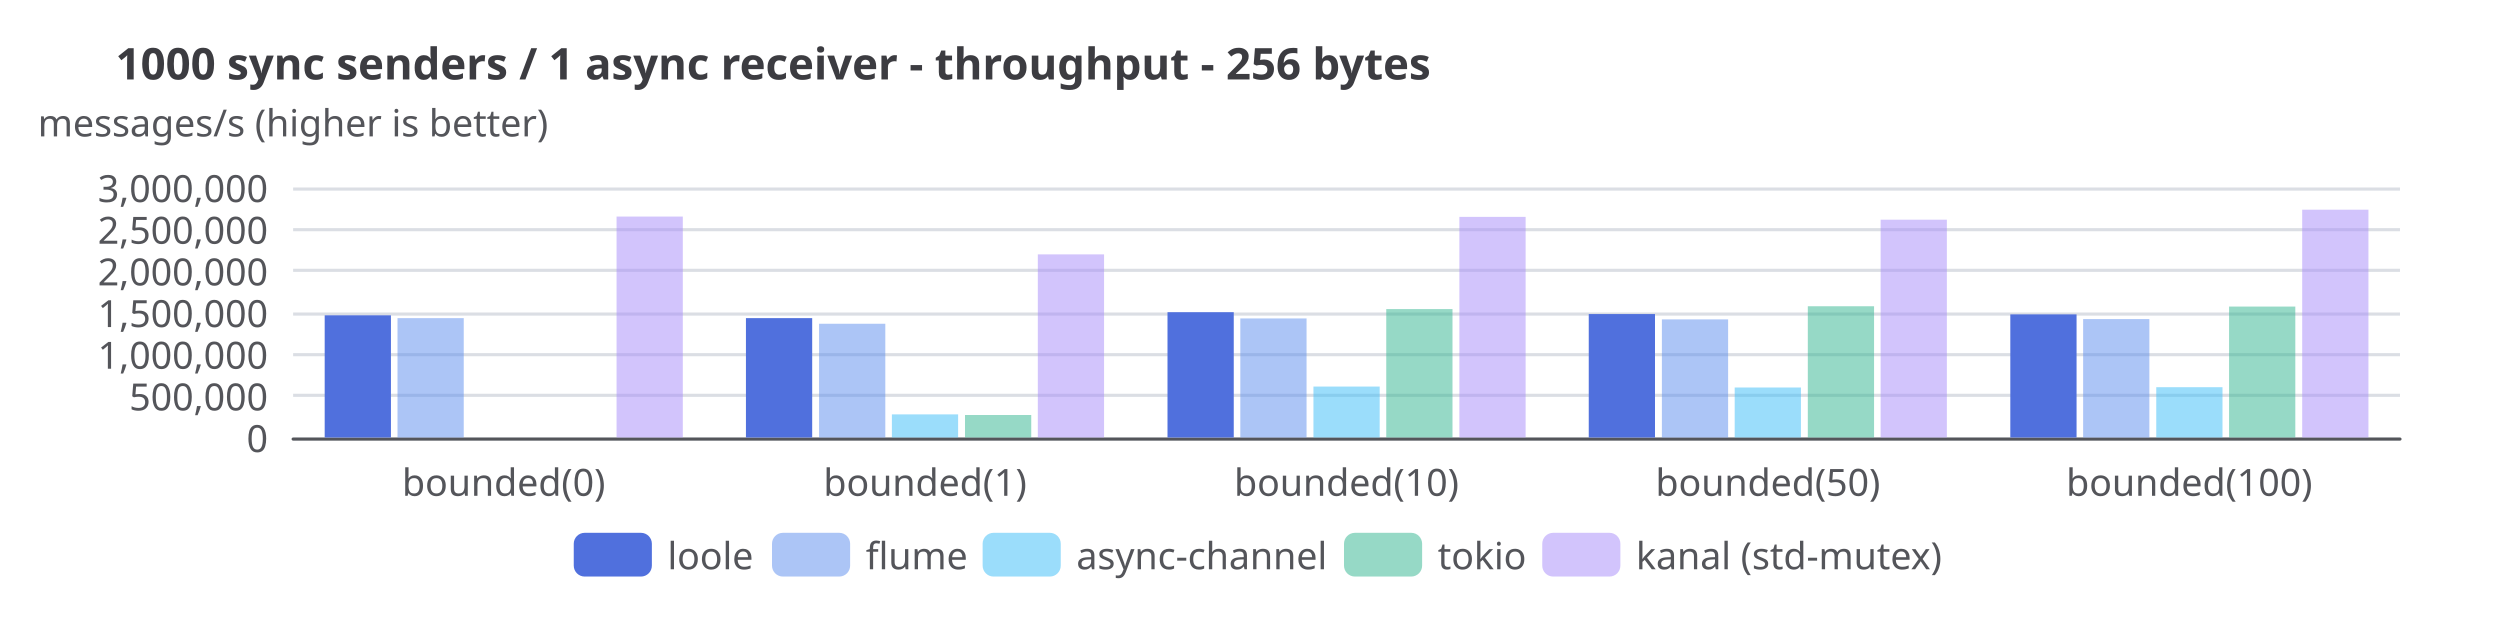
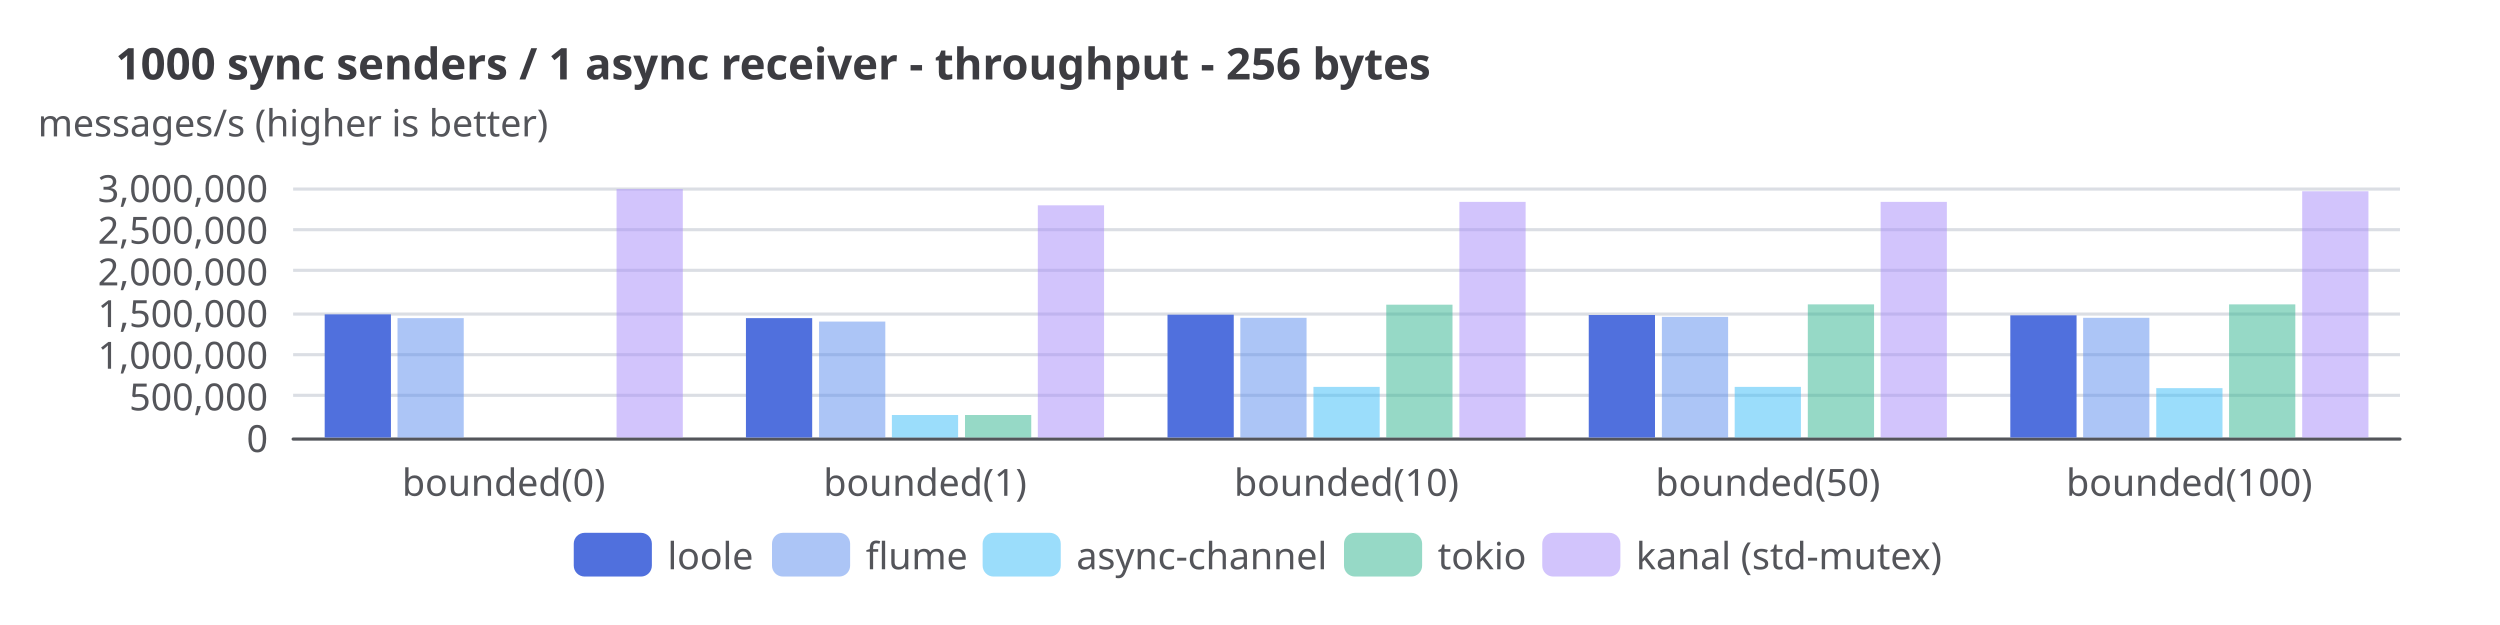
<svg xmlns="http://www.w3.org/2000/svg" width="800" height="200" version="1.1" baseProfile="full" viewBox="0 0 800 200">
  <rect width="800" height="200" x="0" y="0" fill="white" />
  <path d="M93.8 140.5L768 140.5" fill="none" pointer-events="visible" stroke="#dbdee4" class="zr3-cls-22" />
  <path d="M93.8 126.5L768 126.5" fill="none" pointer-events="visible" stroke="#dbdee4" class="zr3-cls-22" />
  <path d="M93.8 113.5L768 113.5" fill="none" pointer-events="visible" stroke="#dbdee4" class="zr3-cls-22" />
  <path d="M93.8 100.5L768 100.5" fill="none" pointer-events="visible" stroke="#dbdee4" class="zr3-cls-22" />
  <path d="M93.8 86.5L768 86.5" fill="none" pointer-events="visible" stroke="#dbdee4" class="zr3-cls-22" />
  <path d="M93.8 73.5L768 73.5" fill="none" pointer-events="visible" stroke="#dbdee4" class="zr3-cls-22" />
  <path d="M93.8 60.5L768 60.5" fill="none" pointer-events="visible" stroke="#dbdee4" class="zr3-cls-22" />
  <text dominant-baseline="central" text-anchor="middle" style="font-size:12px;font-family:sans-serif;" xml:space="preserve" y="-6" transform="translate(93.76 45)" fill="#54555a">messages/s (higher is better)</text>
  <path d="M93.8 140.5L768 140.5" fill="none" pointer-events="visible" stroke="#54555a" stroke-linecap="round" class="zr3-cls-22" />
  <text dominant-baseline="central" text-anchor="end" style="font-size:12px;font-family:sans-serif;" transform="translate(85.76 140)" fill="#54555a">0</text>
  <text dominant-baseline="central" text-anchor="end" style="font-size:12px;font-family:sans-serif;" transform="translate(85.76 126.6667)" fill="#54555a">500,000</text>
  <text dominant-baseline="central" text-anchor="end" style="font-size:12px;font-family:sans-serif;" transform="translate(85.76 113.3333)" fill="#54555a">1,000,000</text>
  <text dominant-baseline="central" text-anchor="end" style="font-size:12px;font-family:sans-serif;" transform="translate(85.76 100)" fill="#54555a">1,500,000</text>
  <text dominant-baseline="central" text-anchor="end" style="font-size:12px;font-family:sans-serif;" transform="translate(85.76 86.6667)" fill="#54555a">2,000,000</text>
  <text dominant-baseline="central" text-anchor="end" style="font-size:12px;font-family:sans-serif;" transform="translate(85.76 73.3333)" fill="#54555a">2,500,000</text>
  <text dominant-baseline="central" text-anchor="end" style="font-size:12px;font-family:sans-serif;" transform="translate(85.76 60)" fill="#54555a">3,000,000</text>
  <text dominant-baseline="central" text-anchor="middle" style="font-size:12px;font-family:sans-serif;" y="6" transform="translate(161.184 148)" fill="#54555a">bounded(0)</text>
  <text dominant-baseline="central" text-anchor="middle" style="font-size:12px;font-family:sans-serif;" y="6" transform="translate(296.032 148)" fill="#54555a">bounded(1)</text>
  <text dominant-baseline="central" text-anchor="middle" style="font-size:12px;font-family:sans-serif;" y="6" transform="translate(430.88 148)" fill="#54555a">bounded(10)</text>
  <text dominant-baseline="central" text-anchor="middle" style="font-size:12px;font-family:sans-serif;" y="6" transform="translate(565.728 148)" fill="#54555a">bounded(50)</text>
  <text dominant-baseline="central" text-anchor="middle" style="font-size:12px;font-family:sans-serif;" y="6" transform="translate(700.576 148)" fill="#54555a">bounded(100)</text>
-   <path d="M103.9 140l21.2 0l0 -39.1l-21.2 0Z" fill="#5070dd" ecmeta_series_index="0" ecmeta_data_index="0" ecmeta_ssr_type="chart" class="zr3-cls-23" />
+   <path d="M103.9 140l21.2 0l0 -39.4l-21.2 0Z" fill="#5070dd" ecmeta_series_index="0" ecmeta_data_index="0" ecmeta_ssr_type="chart" class="zr3-cls-23" />
  <path d="M238.7 140l21.2 0l0 -38.2l-21.2 0Z" fill="#5070dd" ecmeta_series_index="0" ecmeta_data_index="1" ecmeta_ssr_type="chart" class="zr3-cls-23" />
-   <path d="M373.6 140l21.2 0l0 -40.1l-21.2 0Z" fill="#5070dd" ecmeta_series_index="0" ecmeta_data_index="2" ecmeta_ssr_type="chart" class="zr3-cls-23" />
-   <path d="M508.4 140l21.2 0l0 -39.5l-21.2 0Z" fill="#5070dd" ecmeta_series_index="0" ecmeta_data_index="3" ecmeta_ssr_type="chart" class="zr3-cls-23" />
-   <path d="M643.3 140l21.2 0l0 -39.4l-21.2 0Z" fill="#5070dd" ecmeta_series_index="0" ecmeta_data_index="4" ecmeta_ssr_type="chart" class="zr3-cls-23" />
+   <path d="M373.6 140l21.2 0l0 -39.3l-21.2 0Z" fill="#5070dd" ecmeta_series_index="0" ecmeta_data_index="2" ecmeta_ssr_type="chart" class="zr3-cls-23" />
+   <path d="M508.4 140l21.2 0l0 -39.2l-21.2 0Z" fill="#5070dd" ecmeta_series_index="0" ecmeta_data_index="3" ecmeta_ssr_type="chart" class="zr3-cls-23" />
+   <path d="M643.3 140l21.2 0l0 -39.1l-21.2 0Z" fill="#5070dd" ecmeta_series_index="0" ecmeta_data_index="4" ecmeta_ssr_type="chart" class="zr3-cls-23" />
  <path d="M127.2 140l21.2 0l0 -38.2l-21.2 0Z" fill="rgb(91,141,239)" fill-opacity="0.5" ecmeta_series_index="1" ecmeta_data_index="0" ecmeta_ssr_type="chart" class="zr3-cls-24" />
-   <path d="M262.1 140l21.2 0l0 -36.4l-21.2 0Z" fill="rgb(91,141,239)" fill-opacity="0.5" ecmeta_series_index="1" ecmeta_data_index="1" ecmeta_ssr_type="chart" class="zr3-cls-24" />
-   <path d="M396.9 140l21.2 0l0 -38.1l-21.2 0Z" fill="rgb(91,141,239)" fill-opacity="0.5" ecmeta_series_index="1" ecmeta_data_index="2" ecmeta_ssr_type="chart" class="zr3-cls-24" />
-   <path d="M531.8 140l21.2 0l0 -37.8l-21.2 0Z" fill="rgb(91,141,239)" fill-opacity="0.5" ecmeta_series_index="1" ecmeta_data_index="3" ecmeta_ssr_type="chart" class="zr3-cls-24" />
-   <path d="M666.6 140l21.2 0l0 -37.9l-21.2 0Z" fill="rgb(91,141,239)" fill-opacity="0.5" ecmeta_series_index="1" ecmeta_data_index="4" ecmeta_ssr_type="chart" class="zr3-cls-24" />
-   <path d="M285.4 140l21.2 0l0 -7.4l-21.2 0Z" fill="rgb(56,189,248)" fill-opacity="0.5" ecmeta_series_index="2" ecmeta_data_index="1" ecmeta_ssr_type="chart" class="zr3-cls-25" />
-   <path d="M420.3 140l21.2 0l0 -16.3l-21.2 0Z" fill="rgb(56,189,248)" fill-opacity="0.5" ecmeta_series_index="2" ecmeta_data_index="2" ecmeta_ssr_type="chart" class="zr3-cls-25" />
-   <path d="M555.1 140l21.2 0l0 -16l-21.2 0Z" fill="rgb(56,189,248)" fill-opacity="0.5" ecmeta_series_index="2" ecmeta_data_index="3" ecmeta_ssr_type="chart" class="zr3-cls-25" />
-   <path d="M690 140l21.2 0l0 -16.1l-21.2 0Z" fill="rgb(56,189,248)" fill-opacity="0.5" ecmeta_series_index="2" ecmeta_data_index="4" ecmeta_ssr_type="chart" class="zr3-cls-25" />
+   <path d="M262.1 140l21.2 0l0 -37.1l-21.2 0Z" fill="rgb(91,141,239)" fill-opacity="0.5" ecmeta_series_index="1" ecmeta_data_index="1" ecmeta_ssr_type="chart" class="zr3-cls-24" />
+   <path d="M396.9 140l21.2 0l0 -38.3l-21.2 0Z" fill="rgb(91,141,239)" fill-opacity="0.5" ecmeta_series_index="1" ecmeta_data_index="2" ecmeta_ssr_type="chart" class="zr3-cls-24" />
+   <path d="M531.8 140l21.2 0l0 -38.6l-21.2 0Z" fill="rgb(91,141,239)" fill-opacity="0.5" ecmeta_series_index="1" ecmeta_data_index="3" ecmeta_ssr_type="chart" class="zr3-cls-24" />
+   <path d="M666.6 140l21.2 0l0 -38.3l-21.2 0Z" fill="rgb(91,141,239)" fill-opacity="0.5" ecmeta_series_index="1" ecmeta_data_index="4" ecmeta_ssr_type="chart" class="zr3-cls-24" />
+   <path d="M285.4 140l21.2 0l0 -7.2l-21.2 0Z" fill="rgb(56,189,248)" fill-opacity="0.5" ecmeta_series_index="2" ecmeta_data_index="1" ecmeta_ssr_type="chart" class="zr3-cls-25" />
+   <path d="M420.3 140l21.2 0l0 -16.2l-21.2 0Z" fill="rgb(56,189,248)" fill-opacity="0.5" ecmeta_series_index="2" ecmeta_data_index="2" ecmeta_ssr_type="chart" class="zr3-cls-25" />
+   <path d="M555.1 140l21.2 0l0 -16.2l-21.2 0Z" fill="rgb(56,189,248)" fill-opacity="0.5" ecmeta_series_index="2" ecmeta_data_index="3" ecmeta_ssr_type="chart" class="zr3-cls-25" />
+   <path d="M690 140l21.2 0l0 -15.8l-21.2 0Z" fill="rgb(56,189,248)" fill-opacity="0.5" ecmeta_series_index="2" ecmeta_data_index="4" ecmeta_ssr_type="chart" class="zr3-cls-25" />
  <path d="M308.8 140l21.2 0l0 -7.2l-21.2 0Z" fill="rgb(47,181,142)" fill-opacity="0.5" ecmeta_series_index="3" ecmeta_data_index="1" ecmeta_ssr_type="chart" class="zr3-cls-26" />
-   <path d="M443.6 140l21.2 0l0 -41.1l-21.2 0Z" fill="rgb(47,181,142)" fill-opacity="0.5" ecmeta_series_index="3" ecmeta_data_index="2" ecmeta_ssr_type="chart" class="zr3-cls-26" />
-   <path d="M578.5 140l21.2 0l0 -42l-21.2 0Z" fill="rgb(47,181,142)" fill-opacity="0.5" ecmeta_series_index="3" ecmeta_data_index="3" ecmeta_ssr_type="chart" class="zr3-cls-26" />
-   <path d="M713.3 140l21.2 0l0 -41.9l-21.2 0Z" fill="rgb(47,181,142)" fill-opacity="0.5" ecmeta_series_index="3" ecmeta_data_index="4" ecmeta_ssr_type="chart" class="zr3-cls-26" />
-   <path d="M197.3 140l21.2 0l0 -70.7l-21.2 0Z" fill="rgb(167,139,250)" fill-opacity="0.5" ecmeta_series_index="4" ecmeta_data_index="0" ecmeta_ssr_type="chart" class="zr3-cls-27" />
-   <path d="M332.1 140l21.2 0l0 -58.6l-21.2 0Z" fill="rgb(167,139,250)" fill-opacity="0.5" ecmeta_series_index="4" ecmeta_data_index="1" ecmeta_ssr_type="chart" class="zr3-cls-27" />
-   <path d="M467 140l21.2 0l0 -70.6l-21.2 0Z" fill="rgb(167,139,250)" fill-opacity="0.5" ecmeta_series_index="4" ecmeta_data_index="2" ecmeta_ssr_type="chart" class="zr3-cls-27" />
-   <path d="M601.8 140l21.2 0l0 -69.7l-21.2 0Z" fill="rgb(167,139,250)" fill-opacity="0.5" ecmeta_series_index="4" ecmeta_data_index="3" ecmeta_ssr_type="chart" class="zr3-cls-27" />
-   <path d="M736.7 140l21.2 0l0 -72.9l-21.2 0Z" fill="rgb(167,139,250)" fill-opacity="0.5" ecmeta_series_index="4" ecmeta_data_index="4" ecmeta_ssr_type="chart" class="zr3-cls-27" />
+   <path d="M443.6 140l21.2 0l0 -42.5l-21.2 0Z" fill="rgb(47,181,142)" fill-opacity="0.5" ecmeta_series_index="3" ecmeta_data_index="2" ecmeta_ssr_type="chart" class="zr3-cls-26" />
+   <path d="M578.5 140l21.2 0l0 -42.6l-21.2 0Z" fill="rgb(47,181,142)" fill-opacity="0.5" ecmeta_series_index="3" ecmeta_data_index="3" ecmeta_ssr_type="chart" class="zr3-cls-26" />
+   <path d="M713.3 140l21.2 0l0 -42.6l-21.2 0Z" fill="rgb(47,181,142)" fill-opacity="0.5" ecmeta_series_index="3" ecmeta_data_index="4" ecmeta_ssr_type="chart" class="zr3-cls-26" />
+   <path d="M197.3 140l21.2 0l0 -79.5l-21.2 0Z" fill="rgb(167,139,250)" fill-opacity="0.5" ecmeta_series_index="4" ecmeta_data_index="0" ecmeta_ssr_type="chart" class="zr3-cls-27" />
+   <path d="M332.1 140l21.2 0l0 -74.3l-21.2 0Z" fill="rgb(167,139,250)" fill-opacity="0.5" ecmeta_series_index="4" ecmeta_data_index="1" ecmeta_ssr_type="chart" class="zr3-cls-27" />
+   <path d="M467 140l21.2 0l0 -75.4l-21.2 0Z" fill="rgb(167,139,250)" fill-opacity="0.5" ecmeta_series_index="4" ecmeta_data_index="2" ecmeta_ssr_type="chart" class="zr3-cls-27" />
+   <path d="M601.8 140l21.2 0l0 -75.4l-21.2 0Z" fill="rgb(167,139,250)" fill-opacity="0.5" ecmeta_series_index="4" ecmeta_data_index="3" ecmeta_ssr_type="chart" class="zr3-cls-27" />
+   <path d="M736.7 140l21.2 0l0 -78.8l-21.2 0Z" fill="rgb(167,139,250)" fill-opacity="0.5" ecmeta_series_index="4" ecmeta_data_index="4" ecmeta_ssr_type="chart" class="zr3-cls-27" />
  <path d="M-5 -5.5l442.8 0l0 25l-442.8 0Z" transform="translate(183.6 170.5)" fill="rgb(0,0,0)" fill-opacity="0" stroke="#b7b9be" stroke-width="0" class="zr3-cls-22" />
  <path d="M3.5 0L21.5 0A3.5 3.5 0 0 1 25 3.5L25 10.5A3.5 3.5 0 0 1 21.5 14L3.5 14A3.5 3.5 0 0 1 0 10.5L0 3.5A3.5 3.5 0 0 1 3.5 0Z" transform="translate(183.6 170.5)" fill="#5070dd" ecmeta_series_index="0" ecmeta_data_index="0" ecmeta_ssr_type="legend" ecmeta_silent="true" class="zr3-cls-22" />
  <text dominant-baseline="central" text-anchor="start" style="font-size:12px;font-family:sans-serif;" x="30" y="7" transform="translate(183.6 170.5)" fill="#54555a">loole</text>
  <path d="M0 0l55.4 0l0 14l-55.4 0Z" transform="translate(183.6 170.5)" fill="none" pointer-events="visible" ecmeta_series_index="0" ecmeta_data_index="0" ecmeta_ssr_type="legend" class="zr3-cls-28" />
  <path d="M3.5 0L21.5 0A3.5 3.5 0 0 1 25 3.5L25 10.5A3.5 3.5 0 0 1 21.5 14L3.5 14A3.5 3.5 0 0 1 0 10.5L0 3.5A3.5 3.5 0 0 1 3.5 0Z" transform="translate(247.04 170.5)" fill="rgb(91,141,239)" fill-opacity="0.5" ecmeta_series_index="1" ecmeta_data_index="1" ecmeta_ssr_type="legend" ecmeta_silent="true" class="zr3-cls-22" />
  <text dominant-baseline="central" text-anchor="start" style="font-size:12px;font-family:sans-serif;" x="30" y="7" transform="translate(247.04 170.5)" fill="#54555a">flume</text>
  <path d="M0 0l59.4 0l0 14l-59.4 0Z" transform="translate(247.04 170.5)" fill="none" pointer-events="visible" ecmeta_series_index="1" ecmeta_data_index="1" ecmeta_ssr_type="legend" class="zr3-cls-28" />
  <path d="M3.5 0L21.5 0A3.5 3.5 0 0 1 25 3.5L25 10.5A3.5 3.5 0 0 1 21.5 14L3.5 14A3.5 3.5 0 0 1 0 10.5L0 3.5A3.5 3.5 0 0 1 3.5 0Z" transform="translate(314.44 170.5)" fill="rgb(56,189,248)" fill-opacity="0.5" ecmeta_series_index="2" ecmeta_data_index="2" ecmeta_ssr_type="legend" ecmeta_silent="true" class="zr3-cls-22" />
  <text dominant-baseline="central" text-anchor="start" style="font-size:12px;font-family:sans-serif;" x="30" y="7" transform="translate(314.44 170.5)" fill="#54555a">async-channel</text>
  <path d="M0 0l107.6 0l0 14l-107.6 0Z" transform="translate(314.44 170.5)" fill="none" pointer-events="visible" ecmeta_series_index="2" ecmeta_data_index="2" ecmeta_ssr_type="legend" class="zr3-cls-28" />
  <path d="M3.5 0L21.5 0A3.5 3.5 0 0 1 25 3.5L25 10.5A3.5 3.5 0 0 1 21.5 14L3.5 14A3.5 3.5 0 0 1 0 10.5L0 3.5A3.5 3.5 0 0 1 3.5 0Z" transform="translate(430.08 170.5)" fill="rgb(47,181,142)" fill-opacity="0.5" ecmeta_series_index="3" ecmeta_data_index="3" ecmeta_ssr_type="legend" ecmeta_silent="true" class="zr3-cls-22" />
  <text dominant-baseline="central" text-anchor="start" style="font-size:12px;font-family:sans-serif;" x="30" y="7" transform="translate(430.08 170.5)" fill="#54555a">tokio</text>
  <path d="M0 0l55.4 0l0 14l-55.4 0Z" transform="translate(430.08 170.5)" fill="none" pointer-events="visible" ecmeta_series_index="3" ecmeta_data_index="3" ecmeta_ssr_type="legend" class="zr3-cls-28" />
  <path d="M3.5 0L21.5 0A3.5 3.5 0 0 1 25 3.5L25 10.5A3.5 3.5 0 0 1 21.5 14L3.5 14A3.5 3.5 0 0 1 0 10.5L0 3.5A3.5 3.5 0 0 1 3.5 0Z" transform="translate(493.52 170.5)" fill="rgb(167,139,250)" fill-opacity="0.5" ecmeta_series_index="4" ecmeta_data_index="4" ecmeta_ssr_type="legend" ecmeta_silent="true" class="zr3-cls-22" />
  <text dominant-baseline="central" text-anchor="start" style="font-size:12px;font-family:sans-serif;" xml:space="preserve" x="30" y="7" transform="translate(493.52 170.5)" fill="#54555a">kanal (std-mutex)</text>
  <path d="M0 0l122.9 0l0 14l-122.9 0Z" transform="translate(493.52 170.5)" fill="none" pointer-events="visible" ecmeta_series_index="4" ecmeta_data_index="4" ecmeta_ssr_type="legend" class="zr3-cls-28" />
  <path d="M-5 -5l395.3 0l0 24l-395.3 0Z" transform="translate(37 13)" fill="rgb(0,0,0)" fill-opacity="0" stroke="#3c3c41" stroke-width="0" class="zr3-cls-22" />
  <text dominant-baseline="central" text-anchor="start" style="font-size:14px;font-family:sans-serif;font-weight:bold;" xml:space="preserve" y="7" transform="translate(37 13)" fill="#3c3c41">1000 sync senders / 1 async receiver - throughput - 256 bytes</text>
  <style>
.zr3-cls-22:hover {
pointer-events:none;
}
.zr3-cls-23:hover {
cursor:pointer;
fill:rgba(88,123,243,1);
}
.zr3-cls-24:hover {
cursor:pointer;
fill:rgba(100,155,255,0.5);
}
.zr3-cls-25:hover {
cursor:pointer;
fill:rgba(61,207,255,0.5);
}
.zr3-cls-26:hover {
cursor:pointer;
fill:rgba(51,199,156,0.5);
}
.zr3-cls-27:hover {
cursor:pointer;
fill:rgba(183,152,255,0.5);
}
.zr3-cls-28:hover {
cursor:pointer;
fill:rgba(0,0,0,0);
}



</style>
</svg>
